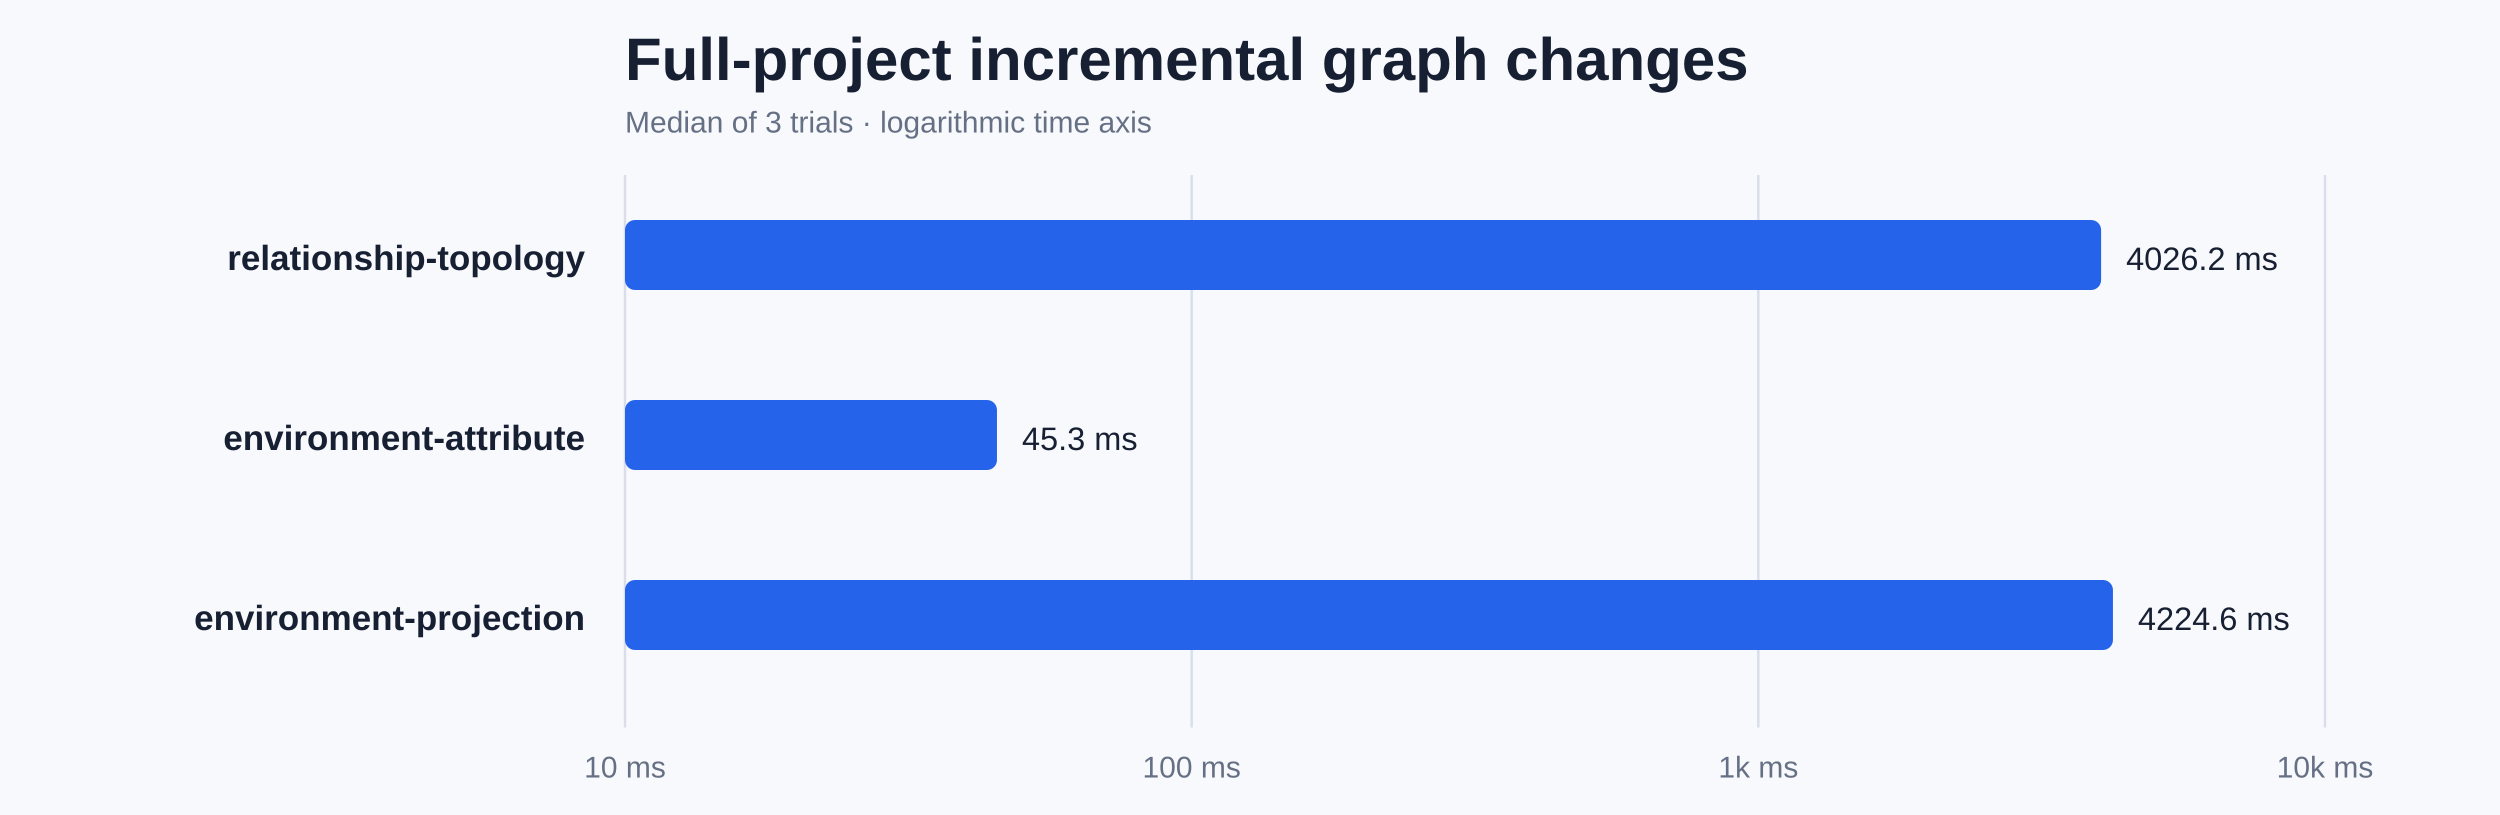
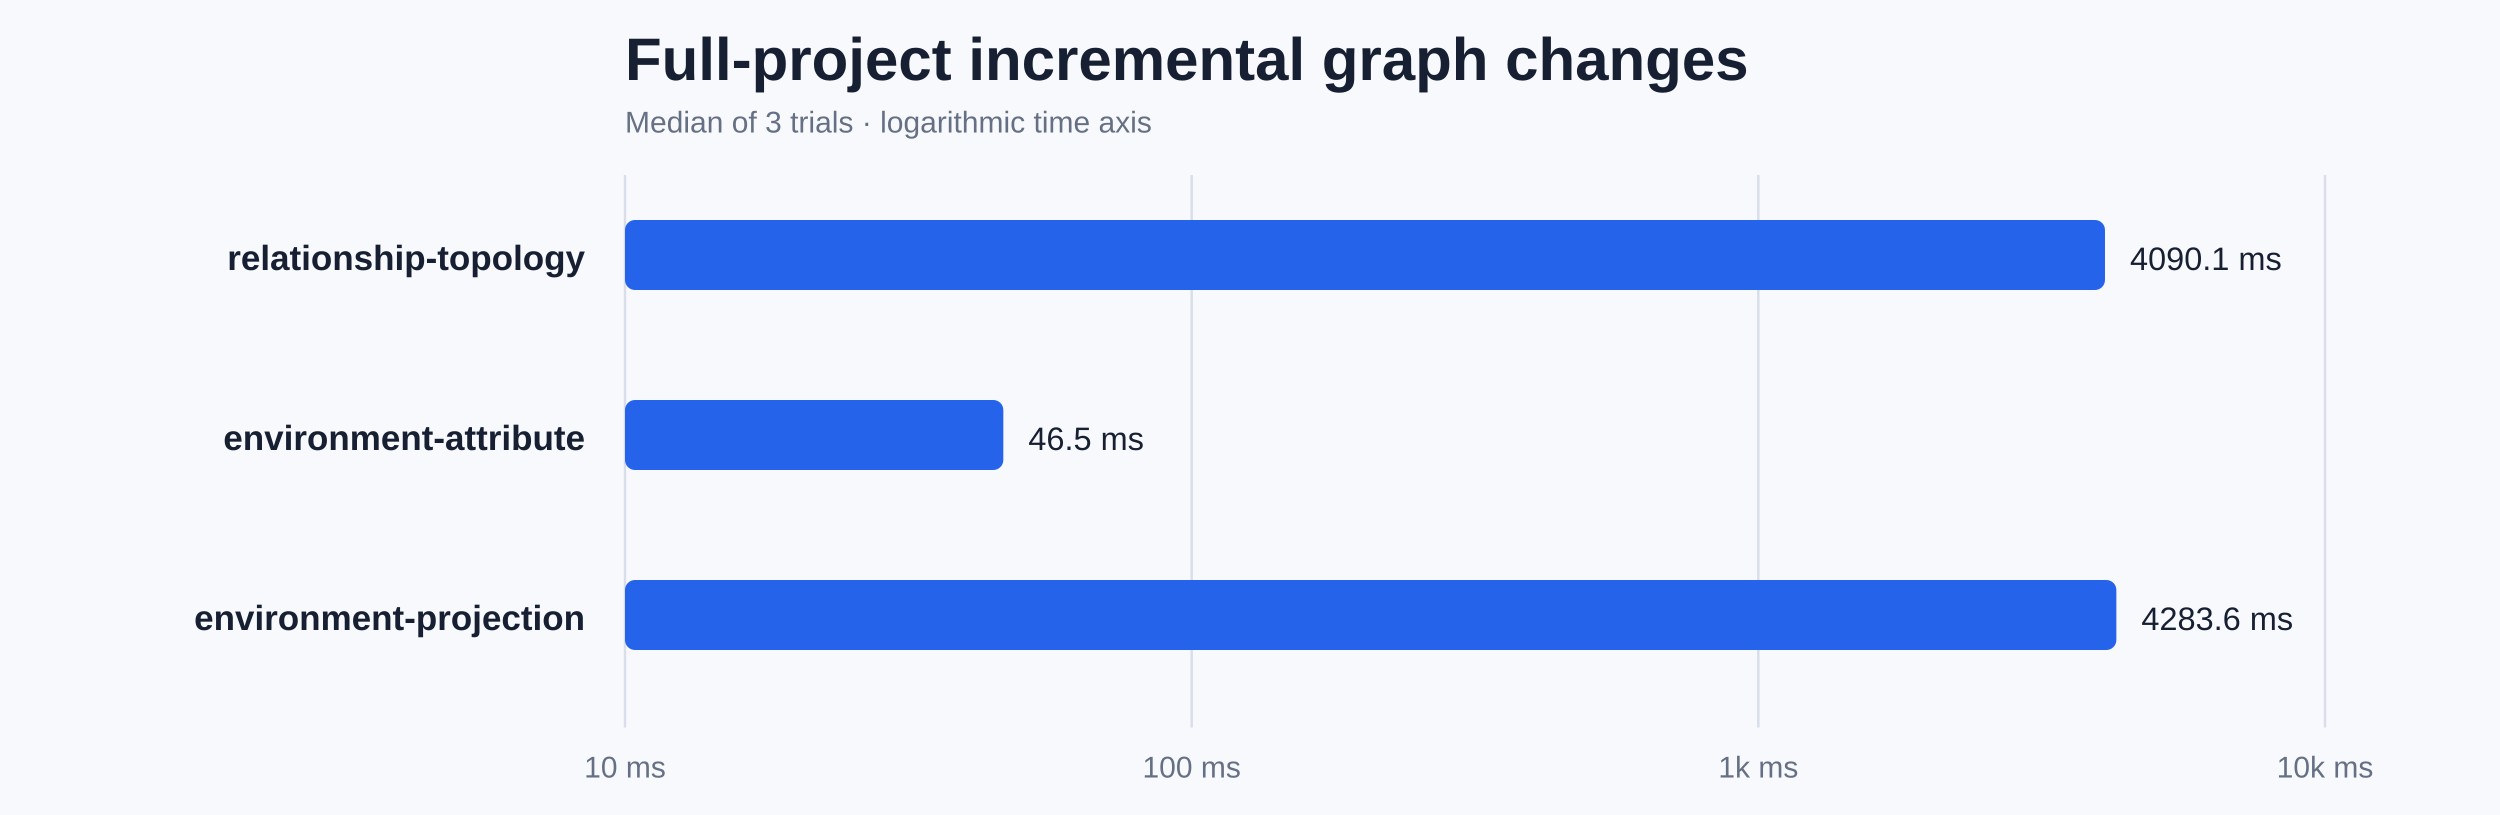
<svg xmlns="http://www.w3.org/2000/svg" width="1000" height="326" viewBox="0 0 1000 326">
  <style>text{font-family:Arial,Helvetica,sans-serif;fill:#172033}.title{font-size:24px;font-weight:700}.subtitle,.tick{font-size:12px;fill:#667085}.label{font-size:14px;font-weight:600}.value{font-size:13px}.grid{stroke:#d9deea;stroke-width:1}</style>
  <rect width="100%" height="100%" fill="#f8f9fc" />
  <text x="250" y="32" class="title">Full-project incremental graph changes</text>
  <text x="250" y="53" class="subtitle">Median of 3 trials · logarithmic time axis</text>
  <line x1="250" y1="70" x2="250" y2="291" class="grid" />
  <text x="250" y="311" text-anchor="middle" class="tick">10 ms</text>
  <line x1="476.667" y1="70" x2="476.667" y2="291" class="grid" />
  <text x="476.667" y="311" text-anchor="middle" class="tick">100 ms</text>
  <line x1="703.333" y1="70" x2="703.333" y2="291" class="grid" />
  <text x="703.333" y="311" text-anchor="middle" class="tick">1k ms</text>
  <line x1="930" y1="70" x2="930" y2="291" class="grid" />
  <text x="930" y="311" text-anchor="middle" class="tick">10k ms</text>
  <text x="234" y="108" text-anchor="end" class="label">relationship-topology</text>
-   <rect x="250" y="88" width="590.443" height="28" rx="4" fill="#2563eb" />
-   <text x="850.443" y="108" class="value">4026.2 ms</text>
+   <rect x="250" y="88" width="591.994" height="28" rx="4" fill="#2563eb" />
+   <text x="851.994" y="108" class="value">4090.1 ms</text>
  <text x="234" y="180" text-anchor="end" class="label">environment-attribute</text>
-   <rect x="250" y="160" width="148.787" height="28" rx="4" fill="#2563eb" />
-   <text x="408.787" y="180" class="value">45.3 ms</text>
+   <rect x="250" y="160" width="151.329" height="28" rx="4" fill="#2563eb" />
+   <text x="411.329" y="180" class="value">46.5 ms</text>
  <text x="234" y="252" text-anchor="end" class="label">environment-projection</text>
-   <rect x="250" y="232" width="595.179" height="28" rx="4" fill="#2563eb" />
-   <text x="855.179" y="252" class="value">4224.6 ms</text>
+   <rect x="250" y="232" width="596.544" height="28" rx="4" fill="#2563eb" />
+   <text x="856.544" y="252" class="value">4283.6 ms</text>
</svg>
